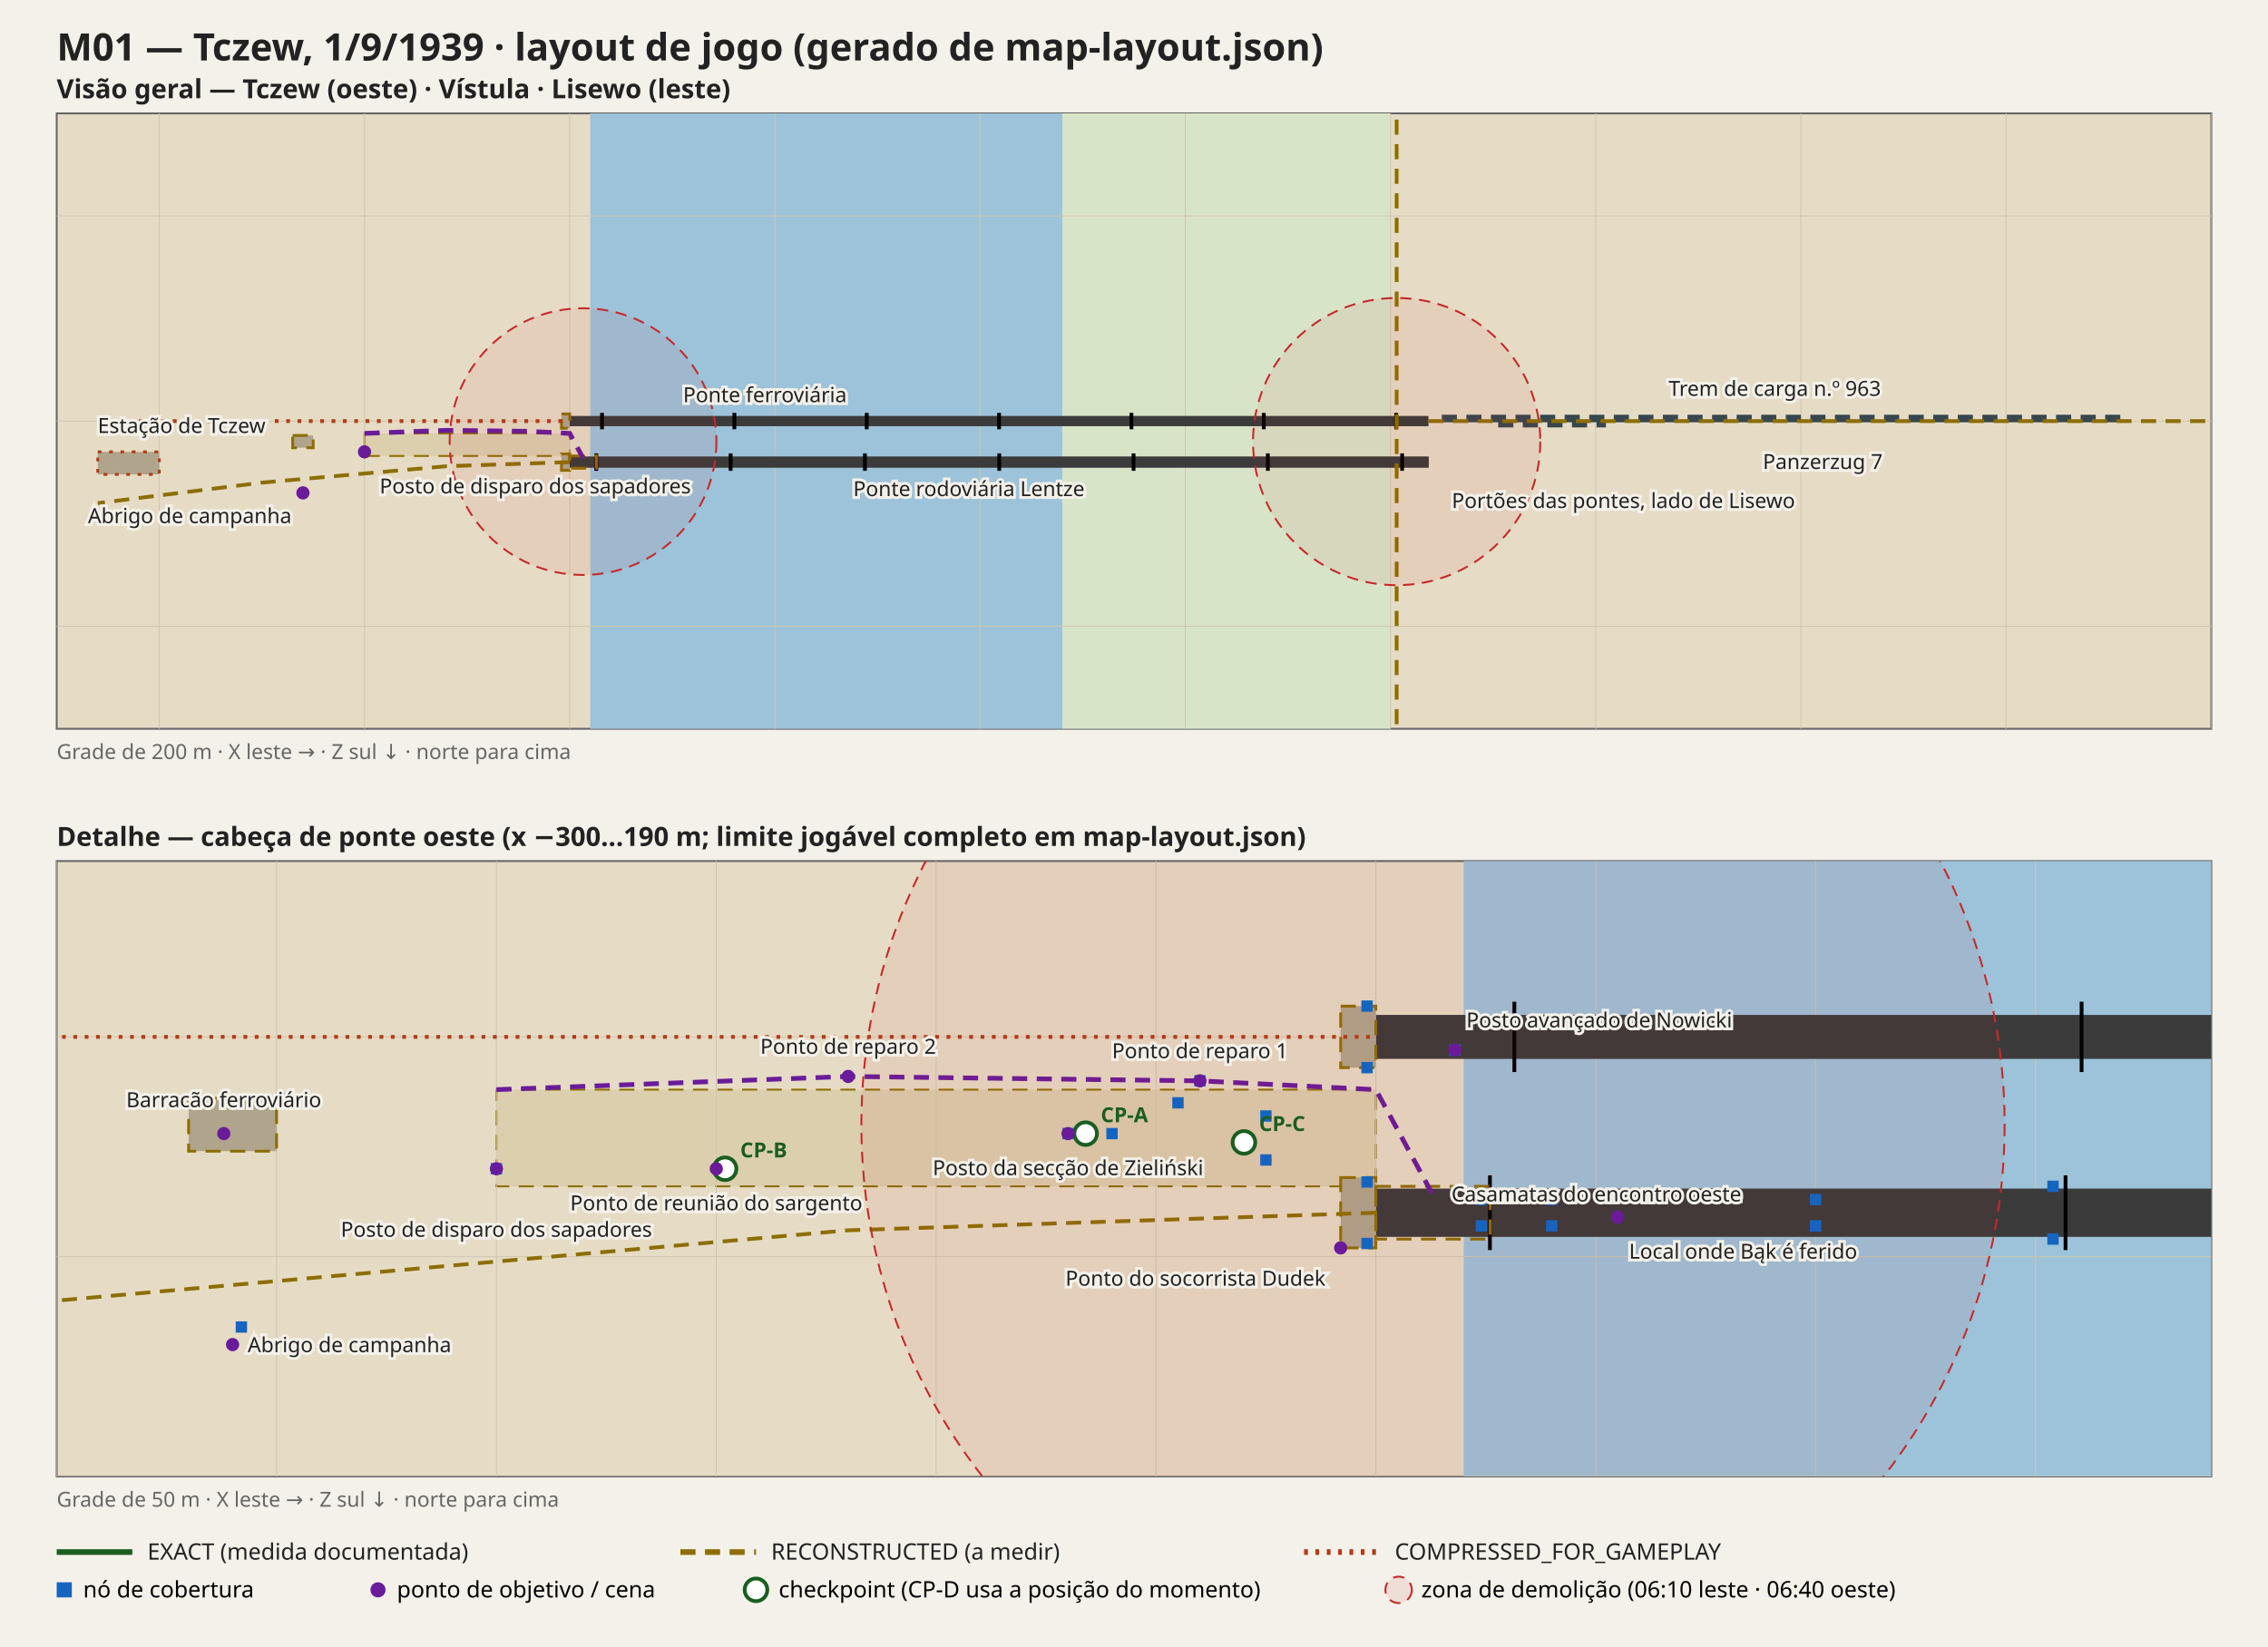
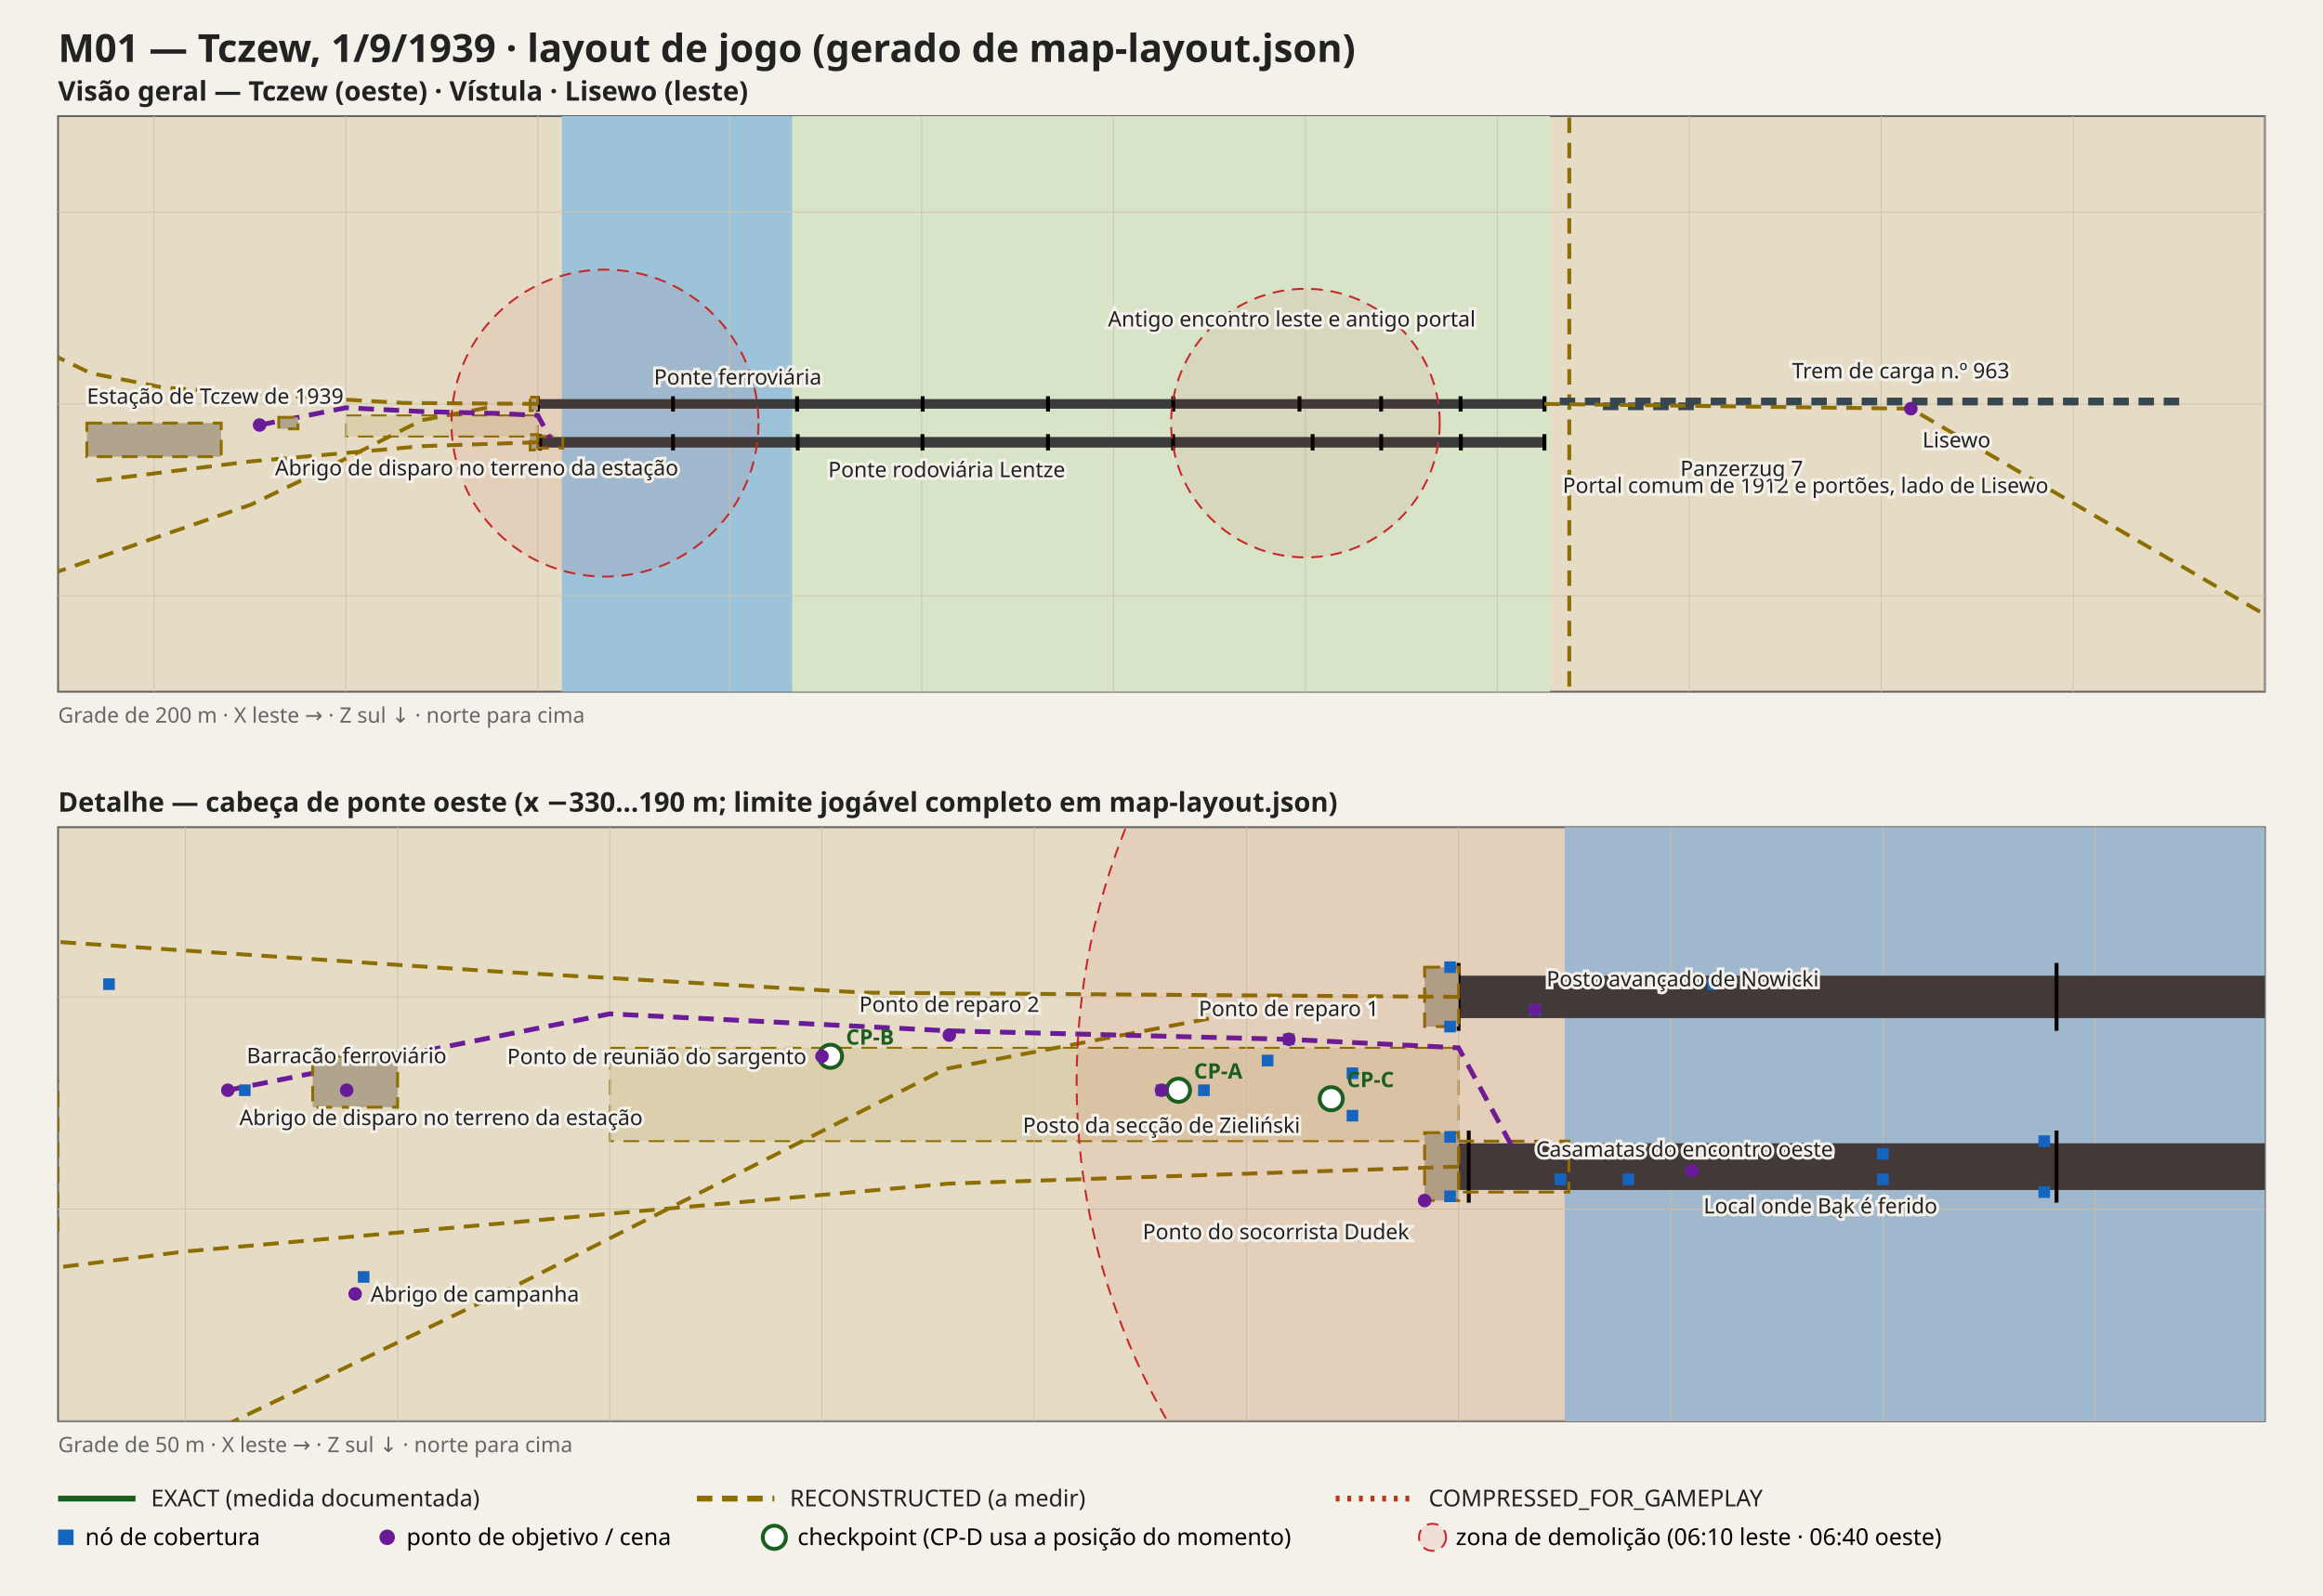
- <svg xmlns="http://www.w3.org/2000/svg" viewBox="0 0 1200 871.429" width="1200" height="871.429" font-family="system-ui, sans-serif">
+ <svg xmlns="http://www.w3.org/2000/svg" viewBox="0 0 1200 824.314" width="1200" height="824.314" font-family="system-ui, sans-serif">
  <rect width="100%" height="100%" fill="#f4f1ea" />
  <text x="30" y="32" font-size="20" font-weight="700" fill="#222">M01 — Tczew, 1/9/1939 · layout de jogo (gerado de map-layout.json)</text>
  <g>
-     <rect x="30" y="60" width="1140" height="325.714" fill="#e6dcc6" stroke="#666" />
+     <rect x="30" y="60" width="1140" height="297.391" fill="#e6dcc6" stroke="#666" />
    <text x="30" y="52" font-size="14" font-weight="700" fill="#222">Visão geral — Tczew (oeste) · Vístula · Lisewo (leste)</text>
    <clipPath id="clipoverview">
-       <rect x="30" y="60" width="1140" height="325.714" />
+       <rect x="30" y="60" width="1140" height="297.391" />
    </clipPath>
    <g clip-path="url(#clipoverview)">
-       <polygon points="562,-1405.714 735.714,-1405.714 735.714,1851.429 562,1851.429" fill="#d8e4c8" />
-       <polygon points="312.286,-1405.714 562,-1405.714 562,1851.429 312.286,1851.429" fill="#9cc3d9" />
-       <polygon points="192.857,229.371 301.429,229.371 301.429,241.314 192.857,241.314" fill="#dccfae" stroke="#8d6e00" stroke-dasharray="8 5" />
-       <line x1="84.286" y1="60" x2="84.286" y2="385.714" stroke="#cfc6b0" stroke-width="0.5" />
-       <line x1="192.857" y1="60" x2="192.857" y2="385.714" stroke="#cfc6b0" stroke-width="0.5" />
-       <line x1="301.429" y1="60" x2="301.429" y2="385.714" stroke="#cfc6b0" stroke-width="0.5" />
-       <line x1="410" y1="60" x2="410" y2="385.714" stroke="#cfc6b0" stroke-width="0.5" />
-       <line x1="518.571" y1="60" x2="518.571" y2="385.714" stroke="#cfc6b0" stroke-width="0.5" />
-       <line x1="627.143" y1="60" x2="627.143" y2="385.714" stroke="#cfc6b0" stroke-width="0.5" />
-       <line x1="735.714" y1="60" x2="735.714" y2="385.714" stroke="#cfc6b0" stroke-width="0.5" />
-       <line x1="844.286" y1="60" x2="844.286" y2="385.714" stroke="#cfc6b0" stroke-width="0.5" />
-       <line x1="952.857" y1="60" x2="952.857" y2="385.714" stroke="#cfc6b0" stroke-width="0.5" />
-       <line x1="1061.429" y1="60" x2="1061.429" y2="385.714" stroke="#cfc6b0" stroke-width="0.5" />
-       <line x1="1170" y1="60" x2="1170" y2="385.714" stroke="#cfc6b0" stroke-width="0.5" />
-       <line x1="30" y1="114.286" x2="1170" y2="114.286" stroke="#cfc6b0" stroke-width="0.5" />
-       <line x1="30" y1="222.857" x2="1170" y2="222.857" stroke="#cfc6b0" stroke-width="0.5" />
-       <line x1="30" y1="331.429" x2="1170" y2="331.429" stroke="#cfc6b0" stroke-width="0.5" />
-       <rect x="301.429" y="220.143" width="454.371" height="5.429" fill="#3b3b3b" />
-       <line x1="318.529" y1="218.514" x2="318.529" y2="227.2" stroke="#000" stroke-width="2" />
-       <line x1="388.557" y1="218.514" x2="388.557" y2="227.2" stroke="#000" stroke-width="2" />
-       <line x1="458.586" y1="218.514" x2="458.586" y2="227.2" stroke="#000" stroke-width="2" />
-       <line x1="528.614" y1="218.514" x2="528.614" y2="227.2" stroke="#000" stroke-width="2" />
-       <line x1="598.643" y1="218.514" x2="598.643" y2="227.2" stroke="#000" stroke-width="2" />
-       <line x1="668.671" y1="218.514" x2="668.671" y2="227.2" stroke="#000" stroke-width="2" />
-       <line x1="738.7" y1="218.514" x2="738.7" y2="227.2" stroke="#000" stroke-width="2" />
-       <rect x="301.429" y="241.586" width="454.534" height="5.971" fill="#3b3b3b" />
-       <line x1="315.516" y1="239.957" x2="315.516" y2="249.186" stroke="#000" stroke-width="2" />
-       <line x1="386.576" y1="239.957" x2="386.576" y2="249.186" stroke="#000" stroke-width="2" />
-       <line x1="457.636" y1="239.957" x2="457.636" y2="249.186" stroke="#000" stroke-width="2" />
-       <line x1="528.696" y1="239.957" x2="528.696" y2="249.186" stroke="#000" stroke-width="2" />
-       <line x1="599.756" y1="239.957" x2="599.756" y2="249.186" stroke="#000" stroke-width="2" />
-       <line x1="670.816" y1="239.957" x2="670.816" y2="249.186" stroke="#000" stroke-width="2" />
-       <line x1="741.876" y1="239.957" x2="741.876" y2="249.186" stroke="#000" stroke-width="2" />
-       <polygon points="297.086,240.229 301.429,240.229 301.429,248.914 297.086,248.914" fill="#b0a58c" stroke="#8d6e00" stroke-width="1.5" stroke-dasharray="8 5" />
-       <polygon points="297.086,219.057 301.429,219.057 301.429,226.657 297.086,226.657" fill="#b0a58c" stroke="#8d6e00" stroke-width="1.5" stroke-dasharray="8 5" />
-       <rect x="301.429" y="241.314" width="14.114" height="6.514" fill="none" stroke="#8d6e00" stroke-width="1.5" stroke-dasharray="8 5" />
-       <polyline points="73.429,222.857 301.429,222.857" fill="none" stroke="#b23c17" stroke-width="2" stroke-dasharray="2 4" />
-       <polyline points="192.857,229.371 236.286,227.743 279.714,228.286 301.429,229.371 308.486,242.4" fill="none" stroke="#6a1b9a" stroke-width="2.5" stroke-dasharray="8 5" />
-       <polyline points="301.429,244.571 236.286,246.743 138.571,255.429 51.714,266.286" fill="none" stroke="#8d6e00" stroke-width="2" stroke-dasharray="8 5" />
-       <polygon points="154.857,230.457 165.714,230.457 165.714,236.971 154.857,236.971" fill="#b0a58c" stroke="#8d6e00" stroke-width="1.5" stroke-dasharray="8 5" />
-       <polygon points="51.714,239.143 84.286,239.143 84.286,251.086 51.714,251.086" fill="#b0a58c" stroke="#b23c17" stroke-width="1.5" stroke-dasharray="2 4" />
-       <polyline points="738.971,-1405.714 738.971,1851.429" fill="none" stroke="#8d6e00" stroke-width="2" stroke-dasharray="8 5" />
-       <polyline points="762.857,221.5 1126.571,221.5" fill="none" stroke="#37474f" stroke-width="4" stroke-dasharray="8 5" />
-       <polyline points="792.714,224.214 849.714,224.214" fill="none" stroke="#37474f" stroke-width="4" stroke-dasharray="8 5" />
-       <polyline points="755.8,222.857 1170,222.857 2472.857,1037.143 8878.571,3588.571" fill="none" stroke="#8d6e00" stroke-width="2" stroke-dasharray="8 5" />
-       <polygon points="-187.143,-591.429 247.143,-591.429 247.143,-211.429 -187.143,-211.429" fill="none" stroke="#8d6e00" stroke-width="1.5" stroke-dasharray="8 5" />
-       <circle cx="738.971" cy="233.714" r="76" fill="#c62828" fill-opacity="0.07" stroke="#c62828" stroke-dasharray="6 4" />
-       <circle cx="308.486" cy="233.714" r="70.571" fill="#c62828" fill-opacity="0.07" stroke="#c62828" stroke-dasharray="6 4" />
-       <text x="51.714" y="229.143" text-anchor="start" font-size="11" fill="#222" stroke="#f4f1ea" stroke-width="3" paint-order="stroke">Estação de Tczew</text>
-       <text x="361.429" y="212.857" text-anchor="start" font-size="11" fill="#222" stroke="#f4f1ea" stroke-width="3" paint-order="stroke">Ponte ferroviária</text>
-       <text x="451.429" y="262.571" text-anchor="start" font-size="11" fill="#222" stroke="#f4f1ea" stroke-width="3" paint-order="stroke">Ponte rodoviária Lentze</text>
-       <text x="768.143" y="268.857" text-anchor="start" font-size="11" fill="#222" stroke="#f4f1ea" stroke-width="3" paint-order="stroke">Portões das pontes, lado de Lisewo</text>
-       <text x="882.857" y="209.5" text-anchor="start" font-size="11" fill="#222" stroke="#f4f1ea" stroke-width="3" paint-order="stroke">Trem de carga n.º 963</text>
-       <text x="932.714" y="248.214" text-anchor="start" font-size="11" fill="#222" stroke="#f4f1ea" stroke-width="3" paint-order="stroke">Panzerzug 7</text>
-       <circle cx="192.857" cy="239.143" r="3.5" fill="#6a1b9a" />
-       <text x="200.857" y="261.143" text-anchor="start" font-size="11" fill="#222" stroke="#f4f1ea" stroke-width="3" paint-order="stroke">Posto de disparo dos sapadores</text>
-       <circle cx="160.286" cy="260.857" r="3.5" fill="#6a1b9a" />
-       <text x="154.286" y="276.857" text-anchor="end" font-size="11" fill="#222" stroke="#f4f1ea" stroke-width="3" paint-order="stroke">Abrigo de campanha</text>
+       <polygon points="409.174,-1278.261 800.739,-1278.261 800.739,1695.652 409.174,1695.652" fill="#d8e4c8" />
+       <polygon points="290.217,-1278.261 409.174,-1278.261 409.174,1695.652 290.217,1695.652" fill="#9cc3d9" />
+       <polygon points="178.696,214.643 277.826,214.643 277.826,225.548 178.696,225.548" fill="#dccfae" stroke="#8d6e00" stroke-dasharray="8 5" />
+       <line x1="79.565" y1="60" x2="79.565" y2="357.391" stroke="#cfc6b0" stroke-width="0.5" />
+       <line x1="178.696" y1="60" x2="178.696" y2="357.391" stroke="#cfc6b0" stroke-width="0.5" />
+       <line x1="277.826" y1="60" x2="277.826" y2="357.391" stroke="#cfc6b0" stroke-width="0.5" />
+       <line x1="376.957" y1="60" x2="376.957" y2="357.391" stroke="#cfc6b0" stroke-width="0.5" />
+       <line x1="476.087" y1="60" x2="476.087" y2="357.391" stroke="#cfc6b0" stroke-width="0.5" />
+       <line x1="575.217" y1="60" x2="575.217" y2="357.391" stroke="#cfc6b0" stroke-width="0.5" />
+       <line x1="674.348" y1="60" x2="674.348" y2="357.391" stroke="#cfc6b0" stroke-width="0.5" />
+       <line x1="773.478" y1="60" x2="773.478" y2="357.391" stroke="#cfc6b0" stroke-width="0.5" />
+       <line x1="872.609" y1="60" x2="872.609" y2="357.391" stroke="#cfc6b0" stroke-width="0.5" />
+       <line x1="971.739" y1="60" x2="971.739" y2="357.391" stroke="#cfc6b0" stroke-width="0.5" />
+       <line x1="1070.87" y1="60" x2="1070.87" y2="357.391" stroke="#cfc6b0" stroke-width="0.5" />
+       <line x1="1170" y1="60" x2="1170" y2="357.391" stroke="#cfc6b0" stroke-width="0.5" />
+       <line x1="30" y1="109.565" x2="1170" y2="109.565" stroke="#cfc6b0" stroke-width="0.5" />
+       <line x1="30" y1="208.696" x2="1170" y2="208.696" stroke="#cfc6b0" stroke-width="0.5" />
+       <line x1="30" y1="307.826" x2="1170" y2="307.826" stroke="#cfc6b0" stroke-width="0.5" />
+       <rect x="277.826" y="206.217" width="520.038" height="4.957" fill="#3b3b3b" />
+       <line x1="277.826" y1="204.73" x2="277.826" y2="212.661" stroke="#000" stroke-width="2" />
+       <line x1="347.663" y1="204.73" x2="347.663" y2="212.661" stroke="#000" stroke-width="2" />
+       <line x1="411.751" y1="204.73" x2="411.751" y2="212.661" stroke="#000" stroke-width="2" />
+       <line x1="476.632" y1="204.73" x2="476.632" y2="212.661" stroke="#000" stroke-width="2" />
+       <line x1="541.364" y1="204.73" x2="541.364" y2="212.661" stroke="#000" stroke-width="2" />
+       <line x1="606.097" y1="204.73" x2="606.097" y2="212.661" stroke="#000" stroke-width="2" />
+       <line x1="671.275" y1="204.73" x2="671.275" y2="212.661" stroke="#000" stroke-width="2" />
+       <line x1="713.455" y1="204.73" x2="713.455" y2="212.661" stroke="#000" stroke-width="2" />
+       <line x1="754.495" y1="204.73" x2="754.495" y2="212.661" stroke="#000" stroke-width="2" />
+       <line x1="797.864" y1="204.73" x2="797.864" y2="212.661" stroke="#000" stroke-width="2" />
+       <rect x="277.826" y="225.796" width="519.989" height="5.452" fill="#3b3b3b" />
+       <line x1="279.016" y1="224.309" x2="279.016" y2="232.735" stroke="#000" stroke-width="2" />
+       <line x1="347.663" y1="224.309" x2="347.663" y2="232.735" stroke="#000" stroke-width="2" />
+       <line x1="412.098" y1="224.309" x2="412.098" y2="232.735" stroke="#000" stroke-width="2" />
+       <line x1="476.533" y1="224.309" x2="476.533" y2="232.735" stroke="#000" stroke-width="2" />
+       <line x1="541.364" y1="224.309" x2="541.364" y2="232.735" stroke="#000" stroke-width="2" />
+       <line x1="605.997" y1="224.309" x2="605.997" y2="232.735" stroke="#000" stroke-width="2" />
+       <line x1="678.065" y1="224.309" x2="678.065" y2="232.735" stroke="#000" stroke-width="2" />
+       <line x1="713.504" y1="224.309" x2="713.504" y2="232.735" stroke="#000" stroke-width="2" />
+       <line x1="754.643" y1="224.309" x2="754.643" y2="232.735" stroke="#000" stroke-width="2" />
+       <line x1="797.815" y1="224.309" x2="797.815" y2="232.735" stroke="#000" stroke-width="2" />
+       <polygon points="273.861,224.557 277.826,224.557 277.826,232.487 273.861,232.487" fill="#b0a58c" stroke="#8d6e00" stroke-width="1.5" stroke-dasharray="8 5" />
+       <polygon points="273.861,205.226 277.826,205.226 277.826,212.165 273.861,212.165" fill="#b0a58c" stroke="#8d6e00" stroke-width="1.5" stroke-dasharray="8 5" />
+       <rect x="277.826" y="225.548" width="12.887" height="5.948" fill="none" stroke="#8d6e00" stroke-width="1.5" stroke-dasharray="8 5" />
+       <polyline points="277.826,208.696 208.435,208.2 165.313,205.722 84.522,200.27 46.852,192.835 17.113,178.461 -21.548,145.252" fill="none" stroke="#8d6e00" stroke-width="2" stroke-dasharray="8 5" />
+       <polyline points="251.557,210.678 217.852,217.122 167.791,242.4 129.626,260.739 -17.583,311.791" fill="none" stroke="#8d6e00" stroke-width="2" stroke-dasharray="8 5" />
+       <polyline points="134.087,219.6 178.696,210.678 218.348,212.661 258,213.652 277.826,214.643 284.27,226.539" fill="none" stroke="#6a1b9a" stroke-width="2.5" stroke-dasharray="8 5" />
+       <polyline points="277.826,228.522 218.348,230.504 129.13,238.435 49.826,248.348" fill="none" stroke="#8d6e00" stroke-width="2" stroke-dasharray="8 5" />
+       <polygon points="144,215.635 153.913,215.635 153.913,221.583 144,221.583" fill="#b0a58c" stroke="#8d6e00" stroke-width="1.5" stroke-dasharray="8 5" />
+       <polygon points="44.87,218.609 114.261,218.609 114.261,235.957 44.87,235.957" fill="#b0a58c" stroke="#8d6e00" stroke-width="1.5" stroke-dasharray="8 5" />
+       <polyline points="810.652,-1278.261 810.652,1695.652" fill="none" stroke="#8d6e00" stroke-width="2" stroke-dasharray="8 5" />
+       <polyline points="805.696,207.457 1127.87,207.457" fill="none" stroke="#37474f" stroke-width="4" stroke-dasharray="8 5" />
+       <polyline points="828,209.935 880.043,209.935" fill="none" stroke="#37474f" stroke-width="4" stroke-dasharray="8 5" />
+       <polyline points="797.765,208.696 987.104,211.174 2260.435,952.174 8109.13,3281.739" fill="none" stroke="#8d6e00" stroke-width="2" stroke-dasharray="8 5" />
+       <polygon points="-168.261,-534.783 228.261,-534.783 228.261,-187.826 -168.261,-187.826" fill="none" stroke="#8d6e00" stroke-width="1.5" stroke-dasharray="8 5" />
+       <circle cx="674.348" cy="218.609" r="69.391" fill="#c62828" fill-opacity="0.07" stroke="#c62828" stroke-dasharray="6 4" />
+       <circle cx="312.522" cy="218.609" r="79.304" fill="#c62828" fill-opacity="0.07" stroke="#c62828" stroke-dasharray="6 4" />
+       <text x="44.87" y="208.609" text-anchor="start" font-size="11" fill="#222" stroke="#f4f1ea" stroke-width="3" paint-order="stroke">Estação de Tczew de 1939</text>
+       <text x="337.826" y="198.696" text-anchor="start" font-size="11" fill="#222" stroke="#f4f1ea" stroke-width="3" paint-order="stroke">Ponte ferroviária</text>
+       <text x="427.826" y="246.522" text-anchor="start" font-size="11" fill="#222" stroke="#f4f1ea" stroke-width="3" paint-order="stroke">Ponte rodoviária Lentze</text>
+       <text x="667.275" y="168.696" text-anchor="middle" font-size="11" fill="#222" stroke="#f4f1ea" stroke-width="3" paint-order="stroke">Antigo encontro leste e antigo portal</text>
+       <text x="807.252" y="254.696" text-anchor="start" font-size="11" fill="#222" stroke="#f4f1ea" stroke-width="3" paint-order="stroke">Portal comum de 1912 e portões, lado de Lisewo</text>
+       <text x="925.696" y="195.457" text-anchor="start" font-size="11" fill="#222" stroke="#f4f1ea" stroke-width="3" paint-order="stroke">Trem de carga n.º 963</text>
+       <text x="868" y="245.935" text-anchor="start" font-size="11" fill="#222" stroke="#f4f1ea" stroke-width="3" paint-order="stroke">Panzerzug 7</text>
+       <circle cx="134.087" cy="219.6" r="3.5" fill="#6a1b9a" />
+       <text x="142.087" y="245.6" text-anchor="start" font-size="11" fill="#222" stroke="#f4f1ea" stroke-width="3" paint-order="stroke">Abrigo de disparo no terreno da estação</text>
+       <circle cx="987.104" cy="211.174" r="3.5" fill="#6a1b9a" />
+       <text x="993.104" y="231.174" text-anchor="start" font-size="11" fill="#222" stroke="#f4f1ea" stroke-width="3" paint-order="stroke">Lisewo</text>
    </g>
-     <text x="30" y="401.714" font-size="11" fill="#666">Grade de 200 m · X leste → · Z sul ↓ · norte para cima</text>
+     <text x="30" y="373.391" font-size="11" fill="#666">Grade de 200 m · X leste → · Z sul ↓ · norte para cima</text>
  </g>
  <g>
-     <rect x="30" y="455.714" width="1140" height="325.714" fill="#e6dcc6" stroke="#666" />
-     <text x="30" y="447.714" font-size="14" font-weight="700" fill="#222">Detalhe — cabeça de ponte oeste (x −300…190 m; limite jogável completo em map-layout.json)</text>
+     <rect x="30" y="427.391" width="1140" height="306.923" fill="#e6dcc6" stroke="#666" />
+     <text x="30" y="419.391" font-size="14" font-weight="700" fill="#222">Detalhe — cabeça de ponte oeste (x −330…190 m; limite jogável completo em map-layout.json)</text>
    <clipPath id="clipdetail">
-       <rect x="30" y="455.714" width="1140" height="325.714" />
+       <rect x="30" y="427.391" width="1140" height="306.923" />
    </clipPath>
    <g clip-path="url(#clipdetail)">
-       <polygon points="1844.694,-6430.816 2589.184,-6430.816 2589.184,7528.367 1844.694,7528.367" fill="#d8e4c8" />
-       <polygon points="774.49,-6430.816 1844.694,-6430.816 1844.694,7528.367 774.49,7528.367" fill="#9cc3d9" />
-       <polygon points="262.653,576.694 727.959,576.694 727.959,627.878 262.653,627.878" fill="#dccfae" stroke="#8d6e00" stroke-dasharray="8 5" />
-       <line x1="30" y1="455.714" x2="30" y2="781.429" stroke="#cfc6b0" stroke-width="0.5" />
-       <line x1="146.327" y1="455.714" x2="146.327" y2="781.429" stroke="#cfc6b0" stroke-width="0.5" />
-       <line x1="262.653" y1="455.714" x2="262.653" y2="781.429" stroke="#cfc6b0" stroke-width="0.5" />
-       <line x1="378.98" y1="455.714" x2="378.98" y2="781.429" stroke="#cfc6b0" stroke-width="0.5" />
-       <line x1="495.306" y1="455.714" x2="495.306" y2="781.429" stroke="#cfc6b0" stroke-width="0.5" />
-       <line x1="611.633" y1="455.714" x2="611.633" y2="781.429" stroke="#cfc6b0" stroke-width="0.5" />
-       <line x1="727.959" y1="455.714" x2="727.959" y2="781.429" stroke="#cfc6b0" stroke-width="0.5" />
-       <line x1="844.286" y1="455.714" x2="844.286" y2="781.429" stroke="#cfc6b0" stroke-width="0.5" />
-       <line x1="960.612" y1="455.714" x2="960.612" y2="781.429" stroke="#cfc6b0" stroke-width="0.5" />
-       <line x1="1076.939" y1="455.714" x2="1076.939" y2="781.429" stroke="#cfc6b0" stroke-width="0.5" />
-       <line x1="30" y1="548.776" x2="1170" y2="548.776" stroke="#cfc6b0" stroke-width="0.5" />
-       <line x1="30" y1="665.102" x2="1170" y2="665.102" stroke="#cfc6b0" stroke-width="0.5" />
-       <line x1="30" y1="781.429" x2="1170" y2="781.429" stroke="#cfc6b0" stroke-width="0.5" />
-       <rect x="727.959" y="537.143" width="1947.306" height="23.265" fill="#3b3b3b" />
-       <line x1="801.245" y1="530.163" x2="801.245" y2="567.388" stroke="#000" stroke-width="2" />
-       <line x1="1101.367" y1="530.163" x2="1101.367" y2="567.388" stroke="#000" stroke-width="2" />
-       <line x1="1401.49" y1="530.163" x2="1401.49" y2="567.388" stroke="#000" stroke-width="2" />
-       <line x1="1701.612" y1="530.163" x2="1701.612" y2="567.388" stroke="#000" stroke-width="2" />
-       <line x1="2001.735" y1="530.163" x2="2001.735" y2="567.388" stroke="#000" stroke-width="2" />
-       <line x1="2301.857" y1="530.163" x2="2301.857" y2="567.388" stroke="#000" stroke-width="2" />
-       <line x1="2601.98" y1="530.163" x2="2601.98" y2="567.388" stroke="#000" stroke-width="2" />
-       <rect x="727.959" y="629.041" width="1948.004" height="25.592" fill="#3b3b3b" />
-       <line x1="788.333" y1="622.061" x2="788.333" y2="661.612" stroke="#000" stroke-width="2" />
-       <line x1="1092.876" y1="622.061" x2="1092.876" y2="661.612" stroke="#000" stroke-width="2" />
-       <line x1="1397.418" y1="622.061" x2="1397.418" y2="661.612" stroke="#000" stroke-width="2" />
-       <line x1="1701.961" y1="622.061" x2="1701.961" y2="661.612" stroke="#000" stroke-width="2" />
-       <line x1="2006.504" y1="622.061" x2="2006.504" y2="661.612" stroke="#000" stroke-width="2" />
-       <line x1="2311.047" y1="622.061" x2="2311.047" y2="661.612" stroke="#000" stroke-width="2" />
-       <line x1="2615.59" y1="622.061" x2="2615.59" y2="661.612" stroke="#000" stroke-width="2" />
-       <polygon points="709.347,623.224 727.959,623.224 727.959,660.449 709.347,660.449" fill="#b0a58c" stroke="#8d6e00" stroke-width="1.5" stroke-dasharray="8 5" />
-       <polygon points="709.347,532.49 727.959,532.49 727.959,565.061 709.347,565.061" fill="#b0a58c" stroke="#8d6e00" stroke-width="1.5" stroke-dasharray="8 5" />
-       <rect x="727.959" y="627.878" width="60.49" height="27.918" fill="none" stroke="#8d6e00" stroke-width="1.5" stroke-dasharray="8 5" />
-       <polyline points="-249.184,548.776 727.959,548.776" fill="none" stroke="#b23c17" stroke-width="2" stroke-dasharray="2 4" />
-       <polyline points="262.653,576.694 448.776,569.714 634.898,572.041 727.959,576.694 758.204,632.531" fill="none" stroke="#6a1b9a" stroke-width="2.5" stroke-dasharray="8 5" />
-       <polyline points="727.959,641.837 448.776,651.143 30,688.367 -342.245,734.898" fill="none" stroke="#8d6e00" stroke-width="2" stroke-dasharray="8 5" />
-       <polygon points="99.796,581.347 146.327,581.347 146.327,609.265 99.796,609.265" fill="#b0a58c" stroke="#8d6e00" stroke-width="1.5" stroke-dasharray="8 5" />
-       <polygon points="-342.245,618.571 -202.653,618.571 -202.653,669.755 -342.245,669.755" fill="#b0a58c" stroke="#b23c17" stroke-width="1.5" stroke-dasharray="2 4" />
-       <polyline points="2603.143,-6430.816 2603.143,7528.367" fill="none" stroke="#8d6e00" stroke-width="2" stroke-dasharray="8 5" />
-       <polyline points="2705.51,542.959 4264.286,542.959" fill="none" stroke="#37474f" stroke-width="4" stroke-dasharray="8 5" />
-       <polyline points="2833.469,554.592 3077.755,554.592" fill="none" stroke="#37474f" stroke-width="4" stroke-dasharray="8 5" />
-       <polyline points="2675.265,548.776 4450.408,548.776 10034.082,4038.571 37487.143,14973.265" fill="none" stroke="#8d6e00" stroke-width="2" stroke-dasharray="8 5" />
-       <polygon points="-1365.918,-2941.02 495.306,-2941.02 495.306,-1312.449 -1365.918,-1312.449" fill="none" stroke="#8d6e00" stroke-width="1.5" stroke-dasharray="8 5" />
-       <circle cx="2603.143" cy="595.306" r="325.714" fill="#c62828" fill-opacity="0.07" stroke="#c62828" stroke-dasharray="6 4" />
-       <circle cx="758.204" cy="595.306" r="302.449" fill="#c62828" fill-opacity="0.07" stroke="#c62828" stroke-dasharray="6 4" />
-       <rect x="720.306" y="529.49" width="6" height="6" fill="#1565c0" />
-       <rect x="720.306" y="562.061" width="6" height="6" fill="#1565c0" />
-       <rect x="720.306" y="622.551" width="6" height="6" fill="#1565c0" />
-       <rect x="720.306" y="655.122" width="6" height="6" fill="#1565c0" />
-       <rect x="766.837" y="552.755" width="6" height="6" fill="#1565c0" />
-       <rect x="780.796" y="631.857" width="6" height="6" fill="#1565c0" />
-       <rect x="780.796" y="645.816" width="6" height="6" fill="#1565c0" />
-       <rect x="666.796" y="587.653" width="6" height="6" fill="#1565c0" />
-       <rect x="666.796" y="610.918" width="6" height="6" fill="#1565c0" />
-       <rect x="620.265" y="580.673" width="6" height="6" fill="#1565c0" />
-       <rect x="585.367" y="596.959" width="6" height="6" fill="#1565c0" />
-       <rect x="562.102" y="596.959" width="6" height="6" fill="#1565c0" />
-       <rect x="631.898" y="569.041" width="6" height="6" fill="#1565c0" />
-       <rect x="259.653" y="615.571" width="6" height="6" fill="#1565c0" />
-       <rect x="145.653" y="578.347" width="6" height="6" fill="#1565c0" />
-       <rect x="-14.878" y="538.796" width="6" height="6" fill="#1565c0" />
-       <rect x="-61.408" y="571.367" width="6" height="6" fill="#1565c0" />
-       <rect x="124.714" y="699.327" width="6" height="6" fill="#1565c0" />
-       <rect x="818.02" y="631.857" width="6" height="6" fill="#1565c0" />
-       <rect x="818.02" y="645.816" width="6" height="6" fill="#1565c0" />
-       <rect x="957.612" y="631.857" width="6" height="6" fill="#1565c0" />
-       <rect x="957.612" y="645.816" width="6" height="6" fill="#1565c0" />
-       <rect x="1083.245" y="624.878" width="6" height="6" fill="#1565c0" />
-       <rect x="1083.245" y="652.796" width="6" height="6" fill="#1565c0" />
-       <rect x="864.551" y="538.796" width="6" height="6" fill="#1565c0" />
-       <circle cx="574.408" cy="599.959" r="6" fill="#fff" stroke="#1b5e20" stroke-width="2" />
-       <text x="582.408" y="593.959" font-size="11" font-weight="700" fill="#1b5e20">CP-A</text>
-       <circle cx="383.633" cy="618.571" r="6" fill="#fff" stroke="#1b5e20" stroke-width="2" />
-       <text x="391.633" y="612.571" font-size="11" font-weight="700" fill="#1b5e20">CP-B</text>
-       <circle cx="658.163" cy="604.612" r="6" fill="#fff" stroke="#1b5e20" stroke-width="2" />
-       <text x="666.163" y="598.612" font-size="11" font-weight="700" fill="#1b5e20">CP-C</text>
-       <circle cx="565.102" cy="599.959" r="3.5" fill="#6a1b9a" />
-       <text x="565.102" y="621.959" text-anchor="middle" font-size="11" fill="#222" stroke="#f4f1ea" stroke-width="3" paint-order="stroke">Posto da secção de Zieliński</text>
-       <circle cx="769.837" cy="555.755" r="3.5" fill="#6a1b9a" />
-       <text x="775.837" y="543.755" text-anchor="start" font-size="11" fill="#222" stroke="#f4f1ea" stroke-width="3" paint-order="stroke">Posto avançado de Nowicki</text>
-       <circle cx="634.898" cy="572.041" r="3.5" fill="#6a1b9a" />
-       <text x="634.898" y="560.041" text-anchor="middle" font-size="11" fill="#222" stroke="#f4f1ea" stroke-width="3" paint-order="stroke">Ponto de reparo 1</text>
-       <circle cx="448.776" cy="569.714" r="3.5" fill="#6a1b9a" />
-       <text x="448.776" y="557.714" text-anchor="middle" font-size="11" fill="#222" stroke="#f4f1ea" stroke-width="3" paint-order="stroke">Ponto de reparo 2</text>
-       <circle cx="378.98" cy="618.571" r="3.5" fill="#6a1b9a" />
-       <text x="378.98" y="640.571" text-anchor="middle" font-size="11" fill="#222" stroke="#f4f1ea" stroke-width="3" paint-order="stroke">Ponto de reunião do sargento</text>
-       <circle cx="262.653" cy="618.571" r="3.5" fill="#6a1b9a" />
-       <text x="262.653" y="654.571" text-anchor="middle" font-size="11" fill="#222" stroke="#f4f1ea" stroke-width="3" paint-order="stroke">Posto de disparo dos sapadores</text>
-       <circle cx="709.347" cy="660.449" r="3.5" fill="#6a1b9a" />
-       <text x="701.347" y="680.449" text-anchor="end" font-size="11" fill="#222" stroke="#f4f1ea" stroke-width="3" paint-order="stroke">Ponto do socorrista Dudek</text>
-       <circle cx="855.918" cy="644.163" r="3.5" fill="#6a1b9a" />
-       <text x="861.918" y="666.163" text-anchor="start" font-size="11" fill="#222" stroke="#f4f1ea" stroke-width="3" paint-order="stroke">Local onde Bąk é ferido</text>
-       <circle cx="123.061" cy="711.633" r="3.5" fill="#6a1b9a" />
-       <text x="131.061" y="715.633" text-anchor="start" font-size="11" fill="#222" stroke="#f4f1ea" stroke-width="3" paint-order="stroke">Abrigo de campanha</text>
-       <circle cx="118.408" cy="599.959" r="3.5" fill="#6a1b9a" />
-       <text x="118.408" y="585.959" text-anchor="middle" font-size="11" fill="#222" stroke="#f4f1ea" stroke-width="3" paint-order="stroke">Barracão ferroviário</text>
-       <text x="-337.245" y="610.571" text-anchor="start" font-size="11" fill="#222" stroke="#f4f1ea" stroke-width="3" paint-order="stroke">Estação de Tczew</text>
-       <text x="767.959" y="635.878" text-anchor="start" font-size="11" fill="#222" stroke="#f4f1ea" stroke-width="3" paint-order="stroke">Casamatas do encontro oeste</text>
+       <polygon points="1334.423,-6061.839 3066.346,-6061.839 3066.346,7092.007 1334.423,7092.007" fill="#d8e4c8" />
+       <polygon points="808.269,-6061.839 1334.423,-6061.839 1334.423,7092.007 808.269,7092.007" fill="#9cc3d9" />
+       <polygon points="315,541.391 753.462,541.391 753.462,589.622 315,589.622" fill="#dccfae" stroke="#8d6e00" stroke-dasharray="8 5" />
+       <line x1="95.769" y1="427.391" x2="95.769" y2="734.314" stroke="#cfc6b0" stroke-width="0.5" />
+       <line x1="205.385" y1="427.391" x2="205.385" y2="734.314" stroke="#cfc6b0" stroke-width="0.5" />
+       <line x1="315" y1="427.391" x2="315" y2="734.314" stroke="#cfc6b0" stroke-width="0.5" />
+       <line x1="424.615" y1="427.391" x2="424.615" y2="734.314" stroke="#cfc6b0" stroke-width="0.5" />
+       <line x1="534.231" y1="427.391" x2="534.231" y2="734.314" stroke="#cfc6b0" stroke-width="0.5" />
+       <line x1="643.846" y1="427.391" x2="643.846" y2="734.314" stroke="#cfc6b0" stroke-width="0.5" />
+       <line x1="753.462" y1="427.391" x2="753.462" y2="734.314" stroke="#cfc6b0" stroke-width="0.5" />
+       <line x1="863.077" y1="427.391" x2="863.077" y2="734.314" stroke="#cfc6b0" stroke-width="0.5" />
+       <line x1="972.692" y1="427.391" x2="972.692" y2="734.314" stroke="#cfc6b0" stroke-width="0.5" />
+       <line x1="1082.308" y1="427.391" x2="1082.308" y2="734.314" stroke="#cfc6b0" stroke-width="0.5" />
+       <line x1="30" y1="515.084" x2="1170" y2="515.084" stroke="#cfc6b0" stroke-width="0.5" />
+       <line x1="30" y1="624.699" x2="1170" y2="624.699" stroke="#cfc6b0" stroke-width="0.5" />
+       <line x1="30" y1="734.314" x2="1170" y2="734.314" stroke="#cfc6b0" stroke-width="0.5" />
+       <rect x="753.462" y="504.122" width="2300.169" height="21.923" fill="#3b3b3b" />
+       <line x1="753.462" y1="497.545" x2="753.462" y2="532.622" stroke="#000" stroke-width="2" />
+       <line x1="1062.358" y1="497.545" x2="1062.358" y2="532.622" stroke="#000" stroke-width="2" />
+       <line x1="1345.823" y1="497.545" x2="1345.823" y2="532.622" stroke="#000" stroke-width="2" />
+       <line x1="1632.796" y1="497.545" x2="1632.796" y2="532.622" stroke="#000" stroke-width="2" />
+       <line x1="1919.112" y1="497.545" x2="1919.112" y2="532.622" stroke="#000" stroke-width="2" />
+       <line x1="2205.427" y1="497.545" x2="2205.427" y2="532.622" stroke="#000" stroke-width="2" />
+       <line x1="2493.715" y1="497.545" x2="2493.715" y2="532.622" stroke="#000" stroke-width="2" />
+       <line x1="2680.281" y1="497.545" x2="2680.281" y2="532.622" stroke="#000" stroke-width="2" />
+       <line x1="2861.804" y1="497.545" x2="2861.804" y2="532.622" stroke="#000" stroke-width="2" />
+       <line x1="3053.631" y1="497.545" x2="3053.631" y2="532.622" stroke="#000" stroke-width="2" />
+       <rect x="753.462" y="590.718" width="2299.95" height="24.115" fill="#3b3b3b" />
+       <line x1="758.723" y1="584.141" x2="758.723" y2="621.411" stroke="#000" stroke-width="2" />
+       <line x1="1062.358" y1="584.141" x2="1062.358" y2="621.411" stroke="#000" stroke-width="2" />
+       <line x1="1347.358" y1="584.141" x2="1347.358" y2="621.411" stroke="#000" stroke-width="2" />
+       <line x1="1632.358" y1="584.141" x2="1632.358" y2="621.411" stroke="#000" stroke-width="2" />
+       <line x1="1919.112" y1="584.141" x2="1919.112" y2="621.411" stroke="#000" stroke-width="2" />
+       <line x1="2204.988" y1="584.141" x2="2204.988" y2="621.411" stroke="#000" stroke-width="2" />
+       <line x1="2523.75" y1="584.141" x2="2523.75" y2="621.411" stroke="#000" stroke-width="2" />
+       <line x1="2680.5" y1="584.141" x2="2680.5" y2="621.411" stroke="#000" stroke-width="2" />
+       <line x1="2862.462" y1="584.141" x2="2862.462" y2="621.411" stroke="#000" stroke-width="2" />
+       <line x1="3053.412" y1="584.141" x2="3053.412" y2="621.411" stroke="#000" stroke-width="2" />
+       <polygon points="735.923,585.237 753.462,585.237 753.462,620.314 735.923,620.314" fill="#b0a58c" stroke="#8d6e00" stroke-width="1.5" stroke-dasharray="8 5" />
+       <polygon points="735.923,499.737 753.462,499.737 753.462,530.43 735.923,530.43" fill="#b0a58c" stroke="#8d6e00" stroke-width="1.5" stroke-dasharray="8 5" />
+       <rect x="753.462" y="589.622" width="57" height="26.308" fill="none" stroke="#8d6e00" stroke-width="1.5" stroke-dasharray="8 5" />
+       <polyline points="753.462,515.084 446.538,512.891 255.808,501.93 -101.538,477.814 -268.154,444.93 -399.692,381.353 -570.692,234.468" fill="none" stroke="#8d6e00" stroke-width="2" stroke-dasharray="8 5" />
+       <polyline points="637.269,523.853 488.192,552.353 266.769,664.161 97.962,745.276 -553.154,971.084" fill="none" stroke="#8d6e00" stroke-width="2" stroke-dasharray="8 5" />
+       <polyline points="117.692,563.314 315,523.853 490.385,532.622 665.769,537.007 753.462,541.391 781.962,594.007" fill="none" stroke="#6a1b9a" stroke-width="2.5" stroke-dasharray="8 5" />
+       <polyline points="753.462,602.776 490.385,611.545 95.769,646.622 -255,690.468" fill="none" stroke="#8d6e00" stroke-width="2" stroke-dasharray="8 5" />
+       <polygon points="161.538,545.776 205.385,545.776 205.385,572.084 161.538,572.084" fill="#b0a58c" stroke="#8d6e00" stroke-width="1.5" stroke-dasharray="8 5" />
+       <polygon points="-276.923,558.93 30,558.93 30,635.661 -276.923,635.661" fill="#b0a58c" stroke="#8d6e00" stroke-width="1.5" stroke-dasharray="8 5" />
+       <polyline points="3110.192,-6061.839 3110.192,7092.007" fill="none" stroke="#8d6e00" stroke-width="2" stroke-dasharray="8 5" />
+       <polyline points="3088.269,509.603 4513.269,509.603" fill="none" stroke="#37474f" stroke-width="4" stroke-dasharray="8 5" />
+       <polyline points="3186.923,520.564 3417.115,520.564" fill="none" stroke="#37474f" stroke-width="4" stroke-dasharray="8 5" />
+       <polyline points="3053.192,515.084 3890.654,526.045 9522.692,3803.545 35391.923,14107.391" fill="none" stroke="#8d6e00" stroke-width="2" stroke-dasharray="8 5" />
+       <polygon points="-1219.615,-2773.378 534.231,-2773.378 534.231,-1238.763 -1219.615,-1238.763" fill="none" stroke="#8d6e00" stroke-width="1.5" stroke-dasharray="8 5" />
+       <circle cx="2507.308" cy="558.93" r="306.923" fill="#c62828" fill-opacity="0.07" stroke="#c62828" stroke-dasharray="6 4" />
+       <circle cx="906.923" cy="558.93" r="350.769" fill="#c62828" fill-opacity="0.07" stroke="#c62828" stroke-dasharray="6 4" />
+       <rect x="746.077" y="496.737" width="6" height="6" fill="#1565c0" />
+       <rect x="746.077" y="527.43" width="6" height="6" fill="#1565c0" />
+       <rect x="746.077" y="584.43" width="6" height="6" fill="#1565c0" />
+       <rect x="746.077" y="615.122" width="6" height="6" fill="#1565c0" />
+       <rect x="789.923" y="518.661" width="6" height="6" fill="#1565c0" />
+       <rect x="803.077" y="593.199" width="6" height="6" fill="#1565c0" />
+       <rect x="803.077" y="606.353" width="6" height="6" fill="#1565c0" />
+       <rect x="695.654" y="551.545" width="6" height="6" fill="#1565c0" />
+       <rect x="695.654" y="573.468" width="6" height="6" fill="#1565c0" />
+       <rect x="651.808" y="544.968" width="6" height="6" fill="#1565c0" />
+       <rect x="618.923" y="560.314" width="6" height="6" fill="#1565c0" />
+       <rect x="597" y="560.314" width="6" height="6" fill="#1565c0" />
+       <rect x="662.769" y="534.007" width="6" height="6" fill="#1565c0" />
+       <rect x="123.462" y="560.314" width="6" height="6" fill="#1565c0" />
+       <rect x="204.577" y="542.776" width="6" height="6" fill="#1565c0" />
+       <rect x="53.308" y="505.507" width="6" height="6" fill="#1565c0" />
+       <rect x="9.462" y="536.199" width="6" height="6" fill="#1565c0" />
+       <rect x="184.846" y="656.776" width="6" height="6" fill="#1565c0" />
+       <rect x="838.154" y="593.199" width="6" height="6" fill="#1565c0" />
+       <rect x="838.154" y="606.353" width="6" height="6" fill="#1565c0" />
+       <rect x="969.692" y="593.199" width="6" height="6" fill="#1565c0" />
+       <rect x="969.692" y="606.353" width="6" height="6" fill="#1565c0" />
+       <rect x="1053" y="586.622" width="6" height="6" fill="#1565c0" />
+       <rect x="1053" y="612.93" width="6" height="6" fill="#1565c0" />
+       <rect x="882" y="505.507" width="6" height="6" fill="#1565c0" />
+       <circle cx="608.769" cy="563.314" r="6" fill="#fff" stroke="#1b5e20" stroke-width="2" />
+       <text x="616.769" y="557.314" font-size="11" font-weight="700" fill="#1b5e20">CP-A</text>
+       <circle cx="429" cy="545.776" r="6" fill="#fff" stroke="#1b5e20" stroke-width="2" />
+       <text x="437" y="539.776" font-size="11" font-weight="700" fill="#1b5e20">CP-B</text>
+       <circle cx="687.692" cy="567.699" r="6" fill="#fff" stroke="#1b5e20" stroke-width="2" />
+       <text x="695.692" y="561.699" font-size="11" font-weight="700" fill="#1b5e20">CP-C</text>
+       <circle cx="600" cy="563.314" r="3.5" fill="#6a1b9a" />
+       <text x="600" y="585.314" text-anchor="middle" font-size="11" fill="#222" stroke="#f4f1ea" stroke-width="3" paint-order="stroke">Posto da secção de Zieliński</text>
+       <circle cx="792.923" cy="521.661" r="3.5" fill="#6a1b9a" />
+       <text x="798.923" y="509.661" text-anchor="start" font-size="11" fill="#222" stroke="#f4f1ea" stroke-width="3" paint-order="stroke">Posto avançado de Nowicki</text>
+       <circle cx="665.769" cy="537.007" r="3.5" fill="#6a1b9a" />
+       <text x="665.769" y="525.007" text-anchor="middle" font-size="11" fill="#222" stroke="#f4f1ea" stroke-width="3" paint-order="stroke">Ponto de reparo 1</text>
+       <circle cx="490.385" cy="534.814" r="3.5" fill="#6a1b9a" />
+       <text x="490.385" y="522.814" text-anchor="middle" font-size="11" fill="#222" stroke="#f4f1ea" stroke-width="3" paint-order="stroke">Ponto de reparo 2</text>
+       <circle cx="424.615" cy="545.776" r="3.5" fill="#6a1b9a" />
+       <text x="416.615" y="549.776" text-anchor="end" font-size="11" fill="#222" stroke="#f4f1ea" stroke-width="3" paint-order="stroke">Ponto de reunião do sargento</text>
+       <circle cx="117.692" cy="563.314" r="3.5" fill="#6a1b9a" />
+       <text x="123.692" y="581.314" text-anchor="start" font-size="11" fill="#222" stroke="#f4f1ea" stroke-width="3" paint-order="stroke">Abrigo de disparo no terreno da estação</text>
+       <circle cx="735.923" cy="620.314" r="3.5" fill="#6a1b9a" />
+       <text x="727.923" y="640.314" text-anchor="end" font-size="11" fill="#222" stroke="#f4f1ea" stroke-width="3" paint-order="stroke">Ponto do socorrista Dudek</text>
+       <circle cx="874.038" cy="604.968" r="3.5" fill="#6a1b9a" />
+       <text x="880.038" y="626.968" text-anchor="start" font-size="11" fill="#222" stroke="#f4f1ea" stroke-width="3" paint-order="stroke">Local onde Bąk é ferido</text>
+       <circle cx="183.462" cy="668.545" r="3.5" fill="#6a1b9a" />
+       <text x="191.462" y="672.545" text-anchor="start" font-size="11" fill="#222" stroke="#f4f1ea" stroke-width="3" paint-order="stroke">Abrigo de campanha</text>
+       <circle cx="179.077" cy="563.314" r="3.5" fill="#6a1b9a" />
+       <text x="179.077" y="549.314" text-anchor="middle" font-size="11" fill="#222" stroke="#f4f1ea" stroke-width="3" paint-order="stroke">Barracão ferroviário</text>
+       <text x="-271.923" y="550.93" text-anchor="start" font-size="11" fill="#222" stroke="#f4f1ea" stroke-width="3" paint-order="stroke">Estação de Tczew de 1939</text>
+       <text x="793.462" y="597.622" text-anchor="start" font-size="11" fill="#222" stroke="#f4f1ea" stroke-width="3" paint-order="stroke">Casamatas do encontro oeste</text>
    </g>
-     <text x="30" y="797.429" font-size="11" fill="#666">Grade de 50 m · X leste → · Z sul ↓ · norte para cima</text>
+     <text x="30" y="750.314" font-size="11" fill="#666">Grade de 50 m · X leste → · Z sul ↓ · norte para cima</text>
  </g>
-   <line x1="30" y1="821.429" x2="70" y2="821.429" stroke="#1b5e20" stroke-width="3" stroke-dasharray="" />
-   <text x="78" y="825.429" font-size="12" fill="#222">EXACT (medida documentada)</text>
-   <line x1="360" y1="821.429" x2="400" y2="821.429" stroke="#8d6e00" stroke-width="3" stroke-dasharray="8 5" />
-   <text x="408" y="825.429" font-size="12" fill="#222">RECONSTRUCTED (a medir)</text>
-   <line x1="690" y1="821.429" x2="730" y2="821.429" stroke="#b23c17" stroke-width="3" stroke-dasharray="2 4" />
-   <text x="738" y="825.429" font-size="12" fill="#222">COMPRESSED_FOR_GAMEPLAY</text>
-   <rect x="30" y="837.429" width="8" height="8" fill="#1565c0" />
-   <text x="44" y="845.429" font-size="12">nó de cobertura</text>
-   <circle cx="200" cy="841.429" r="4" fill="#6a1b9a" />
-   <text x="210" y="845.429" font-size="12">ponto de objetivo / cena</text>
-   <circle cx="400" cy="841.429" r="6" fill="#fff" stroke="#1b5e20" stroke-width="2" />
-   <text x="412" y="845.429" font-size="12">checkpoint (CP-D usa a posição do momento)</text>
-   <circle cx="740" cy="841.429" r="7" fill="#c62828" fill-opacity="0.1" stroke="#c62828" stroke-dasharray="6 4" />
-   <text x="752" y="845.429" font-size="12">zona de demolição (06:10 leste · 06:40 oeste)</text>
+   <line x1="30" y1="774.314" x2="70" y2="774.314" stroke="#1b5e20" stroke-width="3" stroke-dasharray="" />
+   <text x="78" y="778.314" font-size="12" fill="#222">EXACT (medida documentada)</text>
+   <line x1="360" y1="774.314" x2="400" y2="774.314" stroke="#8d6e00" stroke-width="3" stroke-dasharray="8 5" />
+   <text x="408" y="778.314" font-size="12" fill="#222">RECONSTRUCTED (a medir)</text>
+   <line x1="690" y1="774.314" x2="730" y2="774.314" stroke="#b23c17" stroke-width="3" stroke-dasharray="2 4" />
+   <text x="738" y="778.314" font-size="12" fill="#222">COMPRESSED_FOR_GAMEPLAY</text>
+   <rect x="30" y="790.314" width="8" height="8" fill="#1565c0" />
+   <text x="44" y="798.314" font-size="12">nó de cobertura</text>
+   <circle cx="200" cy="794.314" r="4" fill="#6a1b9a" />
+   <text x="210" y="798.314" font-size="12">ponto de objetivo / cena</text>
+   <circle cx="400" cy="794.314" r="6" fill="#fff" stroke="#1b5e20" stroke-width="2" />
+   <text x="412" y="798.314" font-size="12">checkpoint (CP-D usa a posição do momento)</text>
+   <circle cx="740" cy="794.314" r="7" fill="#c62828" fill-opacity="0.1" stroke="#c62828" stroke-dasharray="6 4" />
+   <text x="752" y="798.314" font-size="12">zona de demolição (06:10 leste · 06:40 oeste)</text>
</svg>
